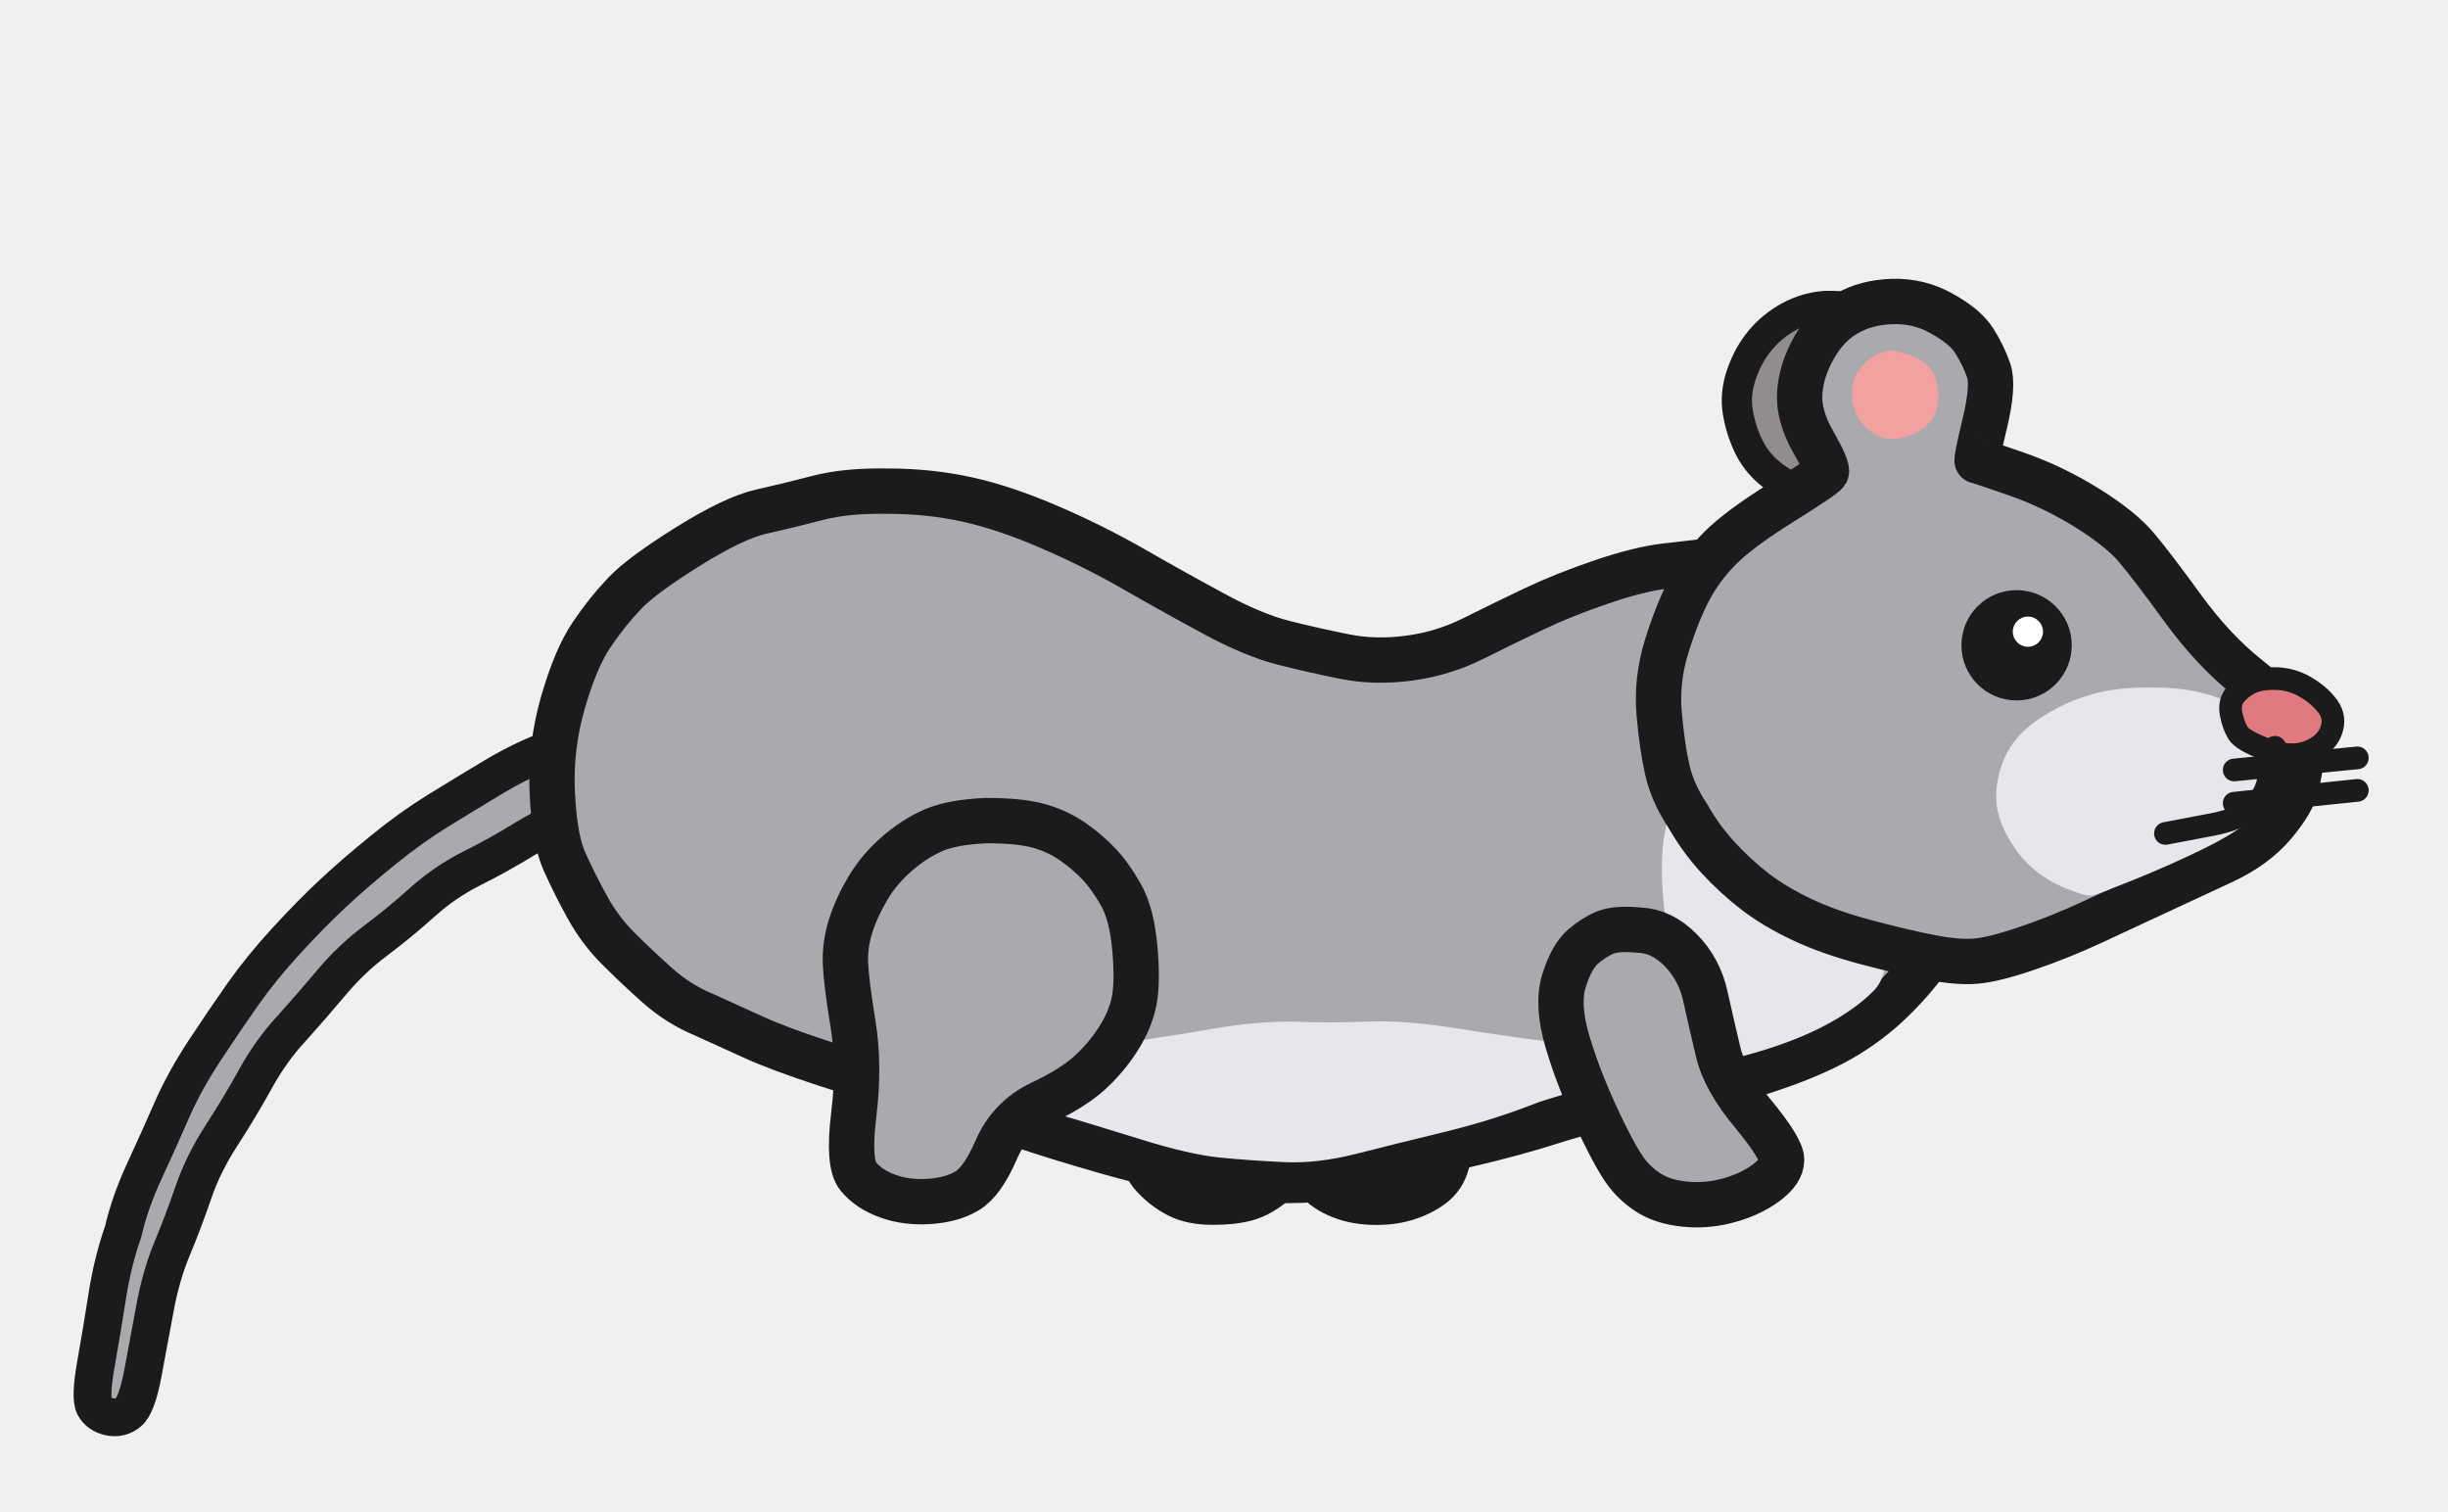
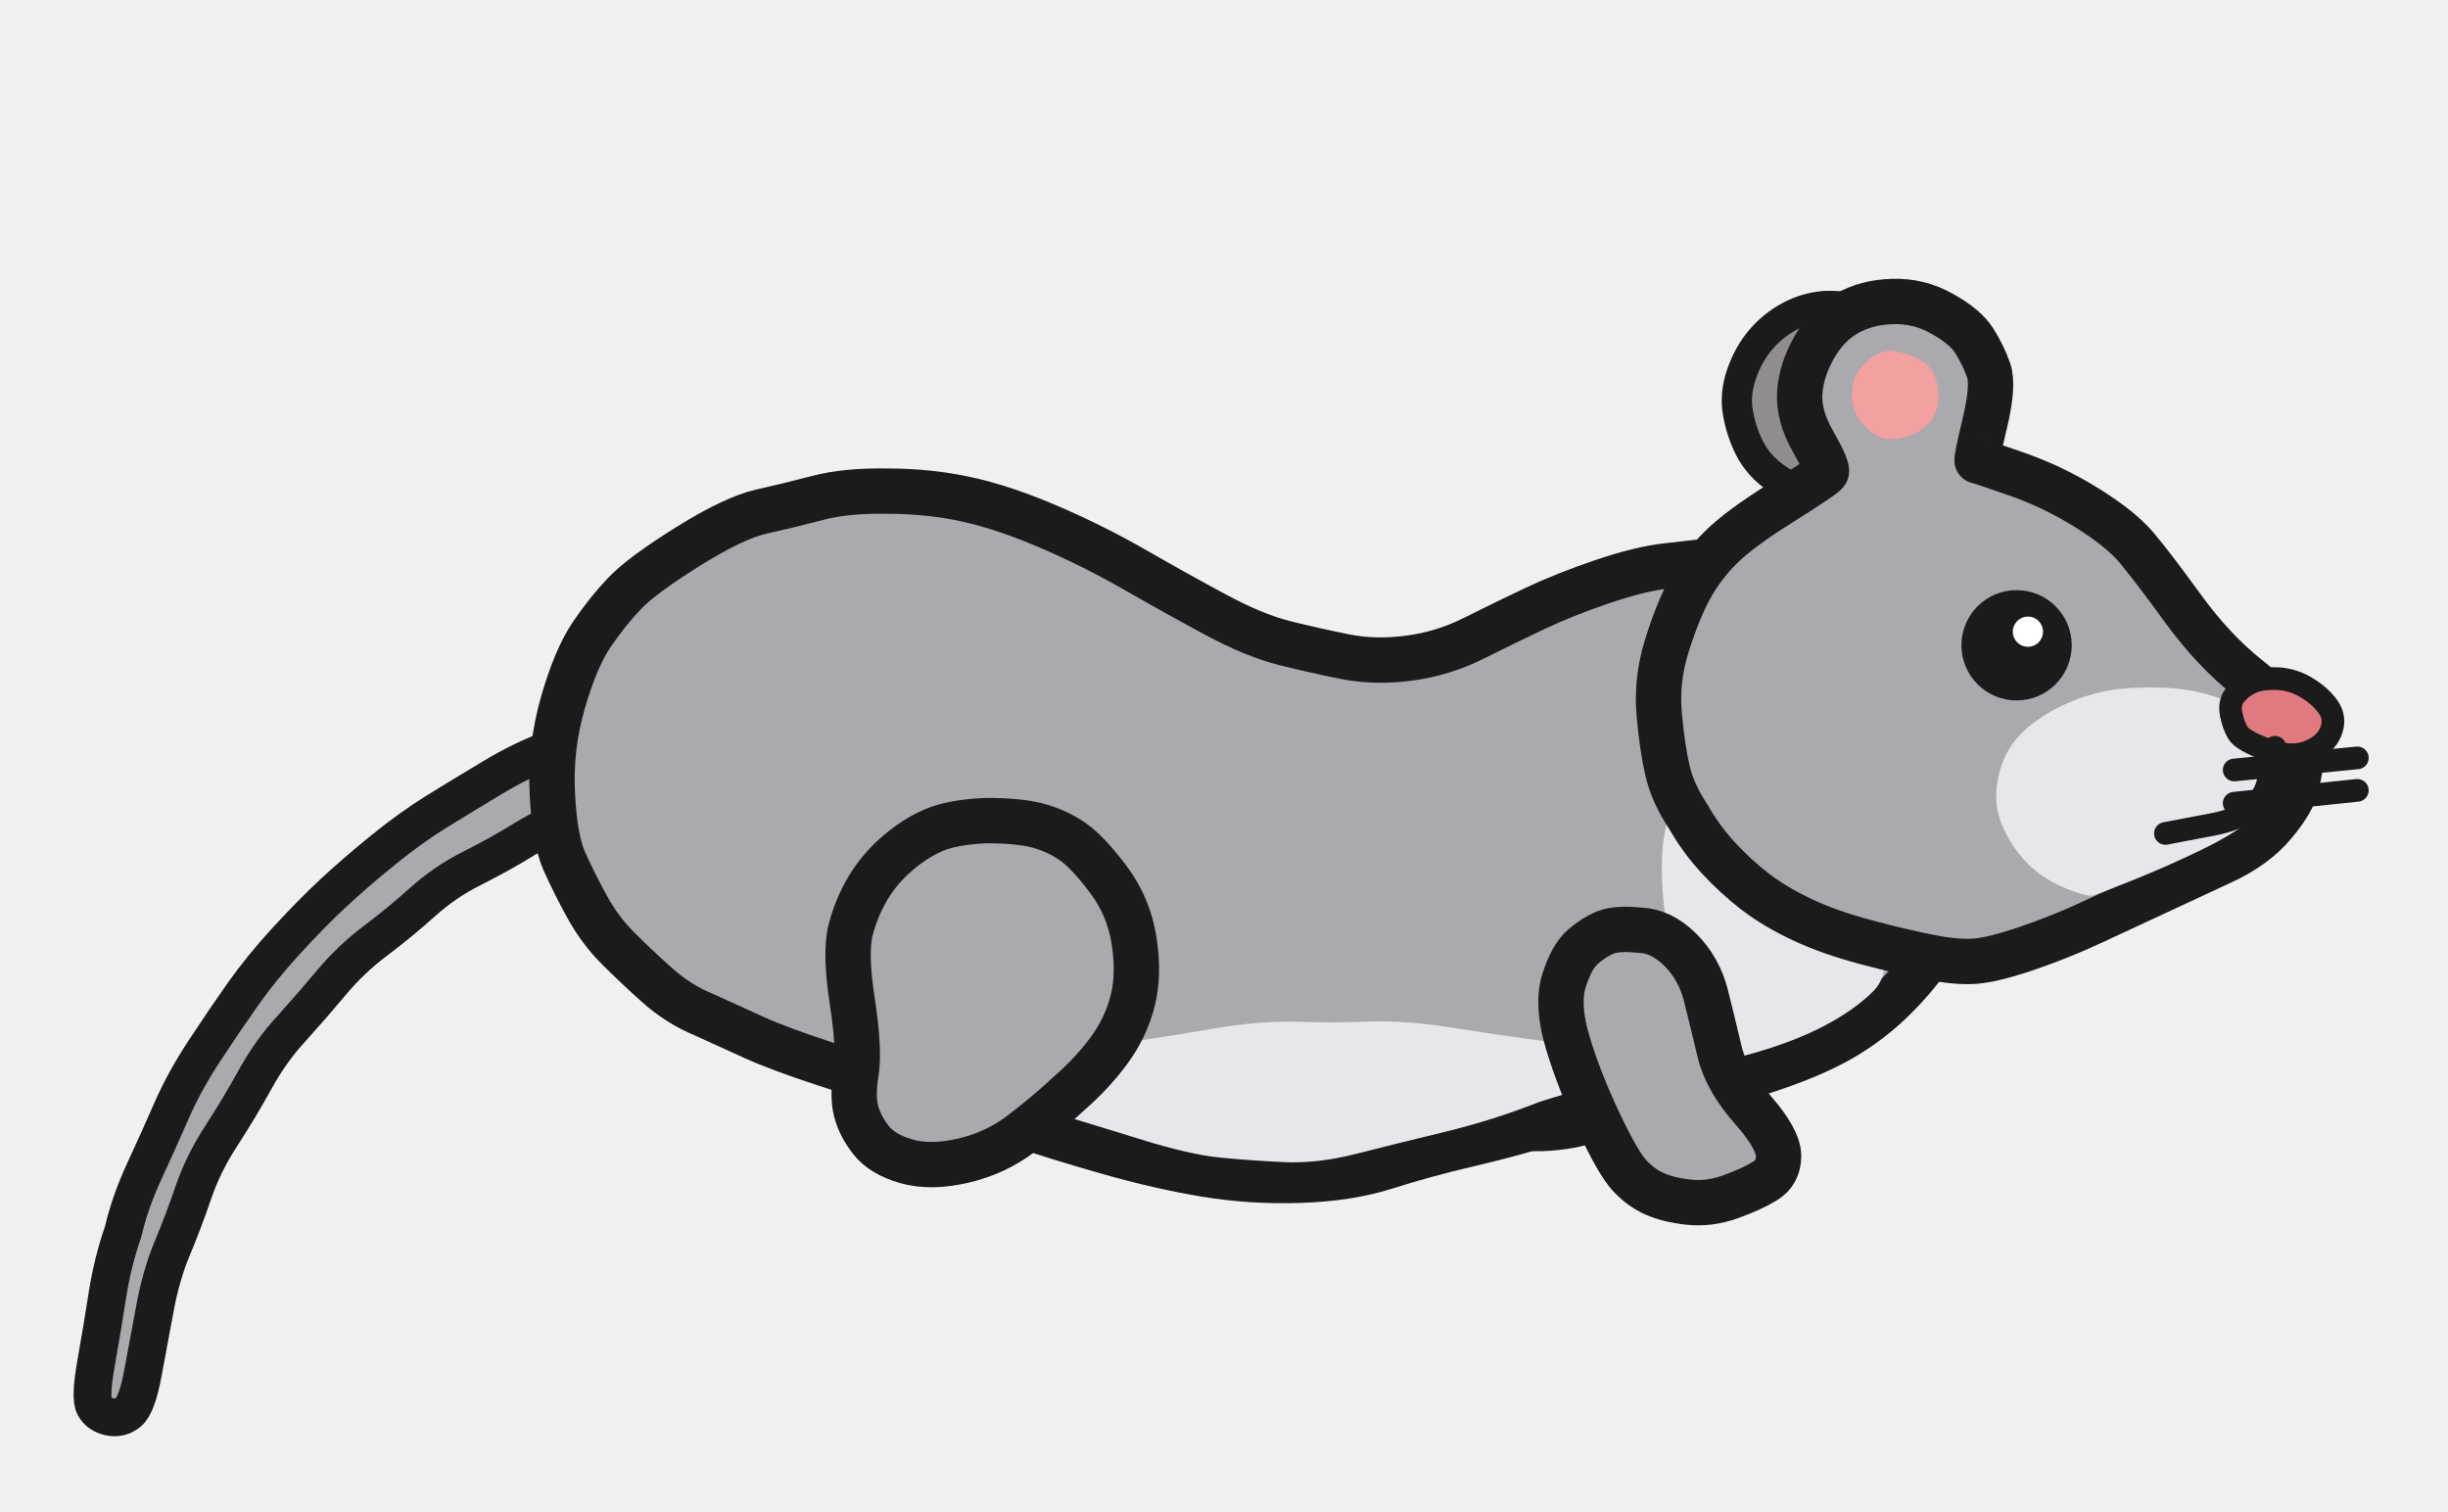
<svg xmlns="http://www.w3.org/2000/svg" viewBox="0 0 324 200.0" width="324" height="200.0">
  <g stroke="#1B1B1B" stroke-linecap="round" stroke-linejoin="round">
-     <path d="M217 123.1Q214 122.8 208.5 125.4t-9.5 6.5t-4.7 6.5t.5 4.6t3.2 2.7t6 .1t9.5-2.1t7.8-3.1t3.5-4.6t.3-6t-2.9-4.8t-5.2-2.1ZM182 146.8Q179 146.8 177 147.7t-3.1 2.1t-1.2 2.7t1.1 3.1t3.2 2.5t4.5 1t4.5-.5t3.5-1.7t2-3t-.5-3.4t-3.5-2.7t-5.5-1Z" fill="#918C8D" fill-rule="evenodd" stroke-width="6" />
-     <path d="M129 108.5Q126 108.8 122 111.1t-6.5 6.1t-3.1 8.3t1 8.7t4.1 6.8t6 4.2t8.5 1.8t10 .6t7-.1t2.7-1.9t.9-3.6t-.5-6q-.5-4 -1-8t-2-7.5t-3.7-6t-4.9-3.9t-5.5-1.9t-6-.2ZM160 146.8Q157 146.9 154.9 147.5t-2.7 1.5t-.8 3t1.3 3.7t3.3 2.5t4.5 .9t4.5-.5t3.7-2.1t1.7-3.5t-1.2-3.3t-3.7-2.2t-5.5-.7Z" fill="#918C8D" fill-rule="evenodd" stroke-width="6" />
+     <path d="M217 123.1Q214 122.8 208.5 125.4t-10 6.6t-5.3 7t.5 5.5t4.3 3.8t7 1t6.5-1.5t7.5-5.3t6-6.8t.1-5.7t-2.9-4.8t-5.2-2.1Z" fill="#918C8D" stroke-width="6" />
+     <path d="M129 108.5Q126 108.8 123.5 109.9t-4.3 2.6t-4.3 5.5t-2.6 8.5t.5 7t2.1 4.5t3.2 3.8t4.4 3.1t8.5 1.8t10.5 2.2t8 1.7t6.6-1.3q3.1-1.3 4-2.6t.9-2.6t-1-2.7t-4.5-4.4t-4.5-9t-2.8-9.5t-4.1-5.4t-4.6-3t-5-1.6t-5.5 0Z" fill="#918C8D" stroke-width="6" />
    <path d="M86 94.5Q84 94.9 80.2 96.4t-7.4 2.8t-7.6 3.7t-7.4 4.5t-7.1 5.1t-6.6 5.7t-6.2 6.3t-5.7 7t-5.1 7.5t-4.4 8t-3.6 8t-2.8 8q-1.4 4 -2.1 8.5t-1.5 9t-.2 5.6t2 1.4t2.5-.6t1.9-5.1t1.6-8.6t2.3-8t2.8-7.4t3.7-7.5t4.5-7.5t4.8-6.7q2.7-3 5.3-6.1t5.8-5.5t6.2-5.1t6.6-4.5t7-3.9t8-3.7t9-3.5t5.1-3.3t0-3.1t-2.1-2.5t-3.5-.4Z" fill="#A9A9AE" stroke-width="5" />
    <path d="M117.5 65Q112 64.9 108.2 65.9t-7.4 1.8t-9.7 4.6t-8.4 6.2t-4.4 5.5t-3.8 9t-1.4 12t1.6 9t3 6t4.1 5.5t5.2 4.9t6.2 3.9q3.3 1.5 6.6 3t9.4 3.5t12.6 3.9t12.4 3.9t12.6 3.9t12.7 2.9t12.5 .8t11.5-1.8t11-3t11-3t10.5-2.6t10-2q5-1.1 10-2.9t8.3-3.8t6-4.6t4.8-5.5t3.8-6.5t2.4-6.5t.8-7t-1.1-9.5t-2.7-8t-3.5-5t-4.5-4.3t-5.3-3.3q-3-1.4 -8.5-2.3t-9-.5t-7 .8t-8.5 2.1t-9 3.6t-8 3.9t-8.5 2.6t-8.5-.2t-8-1.8t-9.2-3.8t-10.6-5.9t-11.2-5.6q-6-2.6 -11-3.7t-10.5-1.1Z" fill="#A9A9AE" stroke-width="6" />
    <path d="M232 99.3Q229 98.8 226.3 100.4t-4.4 5.1t-1.9 7.5t.4 8.2t1.3 8.6t.2 5.7t-1.1 2.2t-4.3 1t-10.3-.7t-13.4-1.9t-11.8-.9t-10 0q-5 0 -10.2 .9t-10.6 1.7t-9.2 2.4t-6.6 3.1t-2.5 1.7t6.2 1.9t12.6 3.8t10.8 2.5t8.5 .6t9.5-1.1t11.7-2.9t12.6-4q6.2-2 11.4-2.9t10.6-2t9.7-2.6t7.5-3.4t5.1-3.9t1.5-7.1t-2.2-9t-4.1-7.4t-5.4-5.6t-5.9-2.6Z" fill="#E8E6EA" stroke="none" data-noink="1" />
-     <path d="M130.5 108.6Q126 108.8 123.5 109.9t-4.8 3.1t-3.8 4.5t-2.3 5t-.7 5t1 8t.1 12t.6 8.2t3.9 2.6t5.5 .7t5-1.4t3.8-5.3q1.8-4.3 6-6.3t6.4-4t3.8-4.5t2.1-5t.1-7t-1.8-7t-2.9-4.1t-3.5-3t-4.5-2.1t-7-.7Z" fill="#A9A9AE" stroke-width="6" />
-     <path d="M217 123.1Q214 122.8 212.5 123.4t-3 1.9t-2.5 4.5t.5 8.2t4.1 10.5t4.1 7.2t3.3 2.6t4.5 1.1t5.5-.6t4.8-2.3t2-3t-3.7-6q-3.8-4.5 -4.7-8.3t-1.7-7.4t-3.3-6.1t-5.4-2.6Z" fill="#A9A9AE" stroke-width="6" />
+     <path d="M130.5 108.6Q126 108.8 123.5 109.9t-4.8 3.1t-3.8 4.5t-2.3 5.5t.2 9.5t.5 9.5t0 5t2 3.9t4.7 2.8t7.5-.1t7.7-3.6t6.3-5.3q3.1-2.7 5.3-5.7t3.1-6.5t.2-8t-3.4-8.1t-4.7-5t-4.5-2.1t-7-.7Z" fill="#A9A9AE" stroke-width="6" />
+     <path d="M217 123.1Q214 122.8 212.5 123.4t-3 1.9t-2.5 4.5t.5 8.2t4.1 10.5t4.1 7.1t3.3 2.4t4.5 1.1t5.5-.7t4.6-2.1t1.8-3.3t-3.3-6q-3.6-4 -4.5-7.8t-1.8-7.4t-3.4-6.1t-5.4-2.6Z" fill="#A9A9AE" stroke-width="6" />
    <path d="M241.5 40.5Q239 40.7 236.8 41.9t-3.8 3.1t-2.5 4.5t-.5 5t1.4 4.5t2.8 3.6t4.3 2.5t5 .7t4.5-1.1t3.8-2.8t2.8-4.4t.8-5q-.2-2.5 -1.3-4.8t-3.1-4.1t-4.5-2.5t-5-.6Z" fill="#918C8D" stroke-width="4" />
    <path d="M250.5 39.9Q247 40 244.4 41.5t-4.3 4.5t-1.9 6t1.8 6.5t1.7 4t-5.9 4t-8.1 6t-4.1 5.5t-3 7.5t-1 9t1.1 7.5t2.7 6q1.7 3 4 5.5t4.9 4.5t6.2 3.7t8.5 3t8.5 2t6 .5t6.8-1.7t8.7-3.5t8.6-4t8.6-4t6.8-5t2.9-5q.6-2 .6-4t-1.3-4.4t-5.8-6t-8.5-9.1t-6.1-8t-6.6-5.3t-9.4-4.5t-5.1-1.7t1-5t.5-7t-1.9-3.9t-4.3-3.6q-3-1.7 -6.5-1.6Z" fill="#A9A9AE" stroke-width="6" />
    <path d="M250 46.4Q248 46.7 246.5 48.4t-1.4 4.1t2 4.2t4.4 1.3t3.9-2.1t1.1-4.4t-2.4-3.9t-4.1-1.2Z" fill="#F2A0A0" stroke="none" data-noink="1" />
    <path d="M285.5 91Q281 90.9 278 91.6t-5.7 2.1t-4.5 3.1t-2.7 4t-.9 4.7t1.4 5t3.3 4.3t4.6 2.8t3.5 .9t5.5-2.1t9-4t6.5-4q2-2 2.9-4.2t.7-4.7t-1.9-4t-5.7-3t-8.5-1.5Z" fill="#E8E6EA" stroke="none" data-noink="1" />
    <circle cx="266.9" cy="85.4" r="5.8" fill="#1B1B1B" stroke-width="3" />
    <circle cx="268.4" cy="83.6" r="2" fill="#FFFFFF" stroke="none" data-noink="1" />
    <path d="M301 89.8Q299 89.8 297.8 90.4t-2 1.6t-.5 2.5t.9 2.5t3.8 2.2t5.5 .3t3-2.7t-.4-3.3t-3-2.6t-4.1-1.1Z" fill="#E07A80" stroke-width="3" />
    <path d="M301.1 98.9L300.2 103.4Q299.2 107.9 292.9 109.1L286.6 110.3" fill="none" stroke-width="3" />
    <path d="M295.7 101.9L312 100.3" fill="none" stroke-width="3" />
    <path d="M295.7 106.3L312 104.6" fill="none" stroke-width="3" />
  </g>
</svg>
